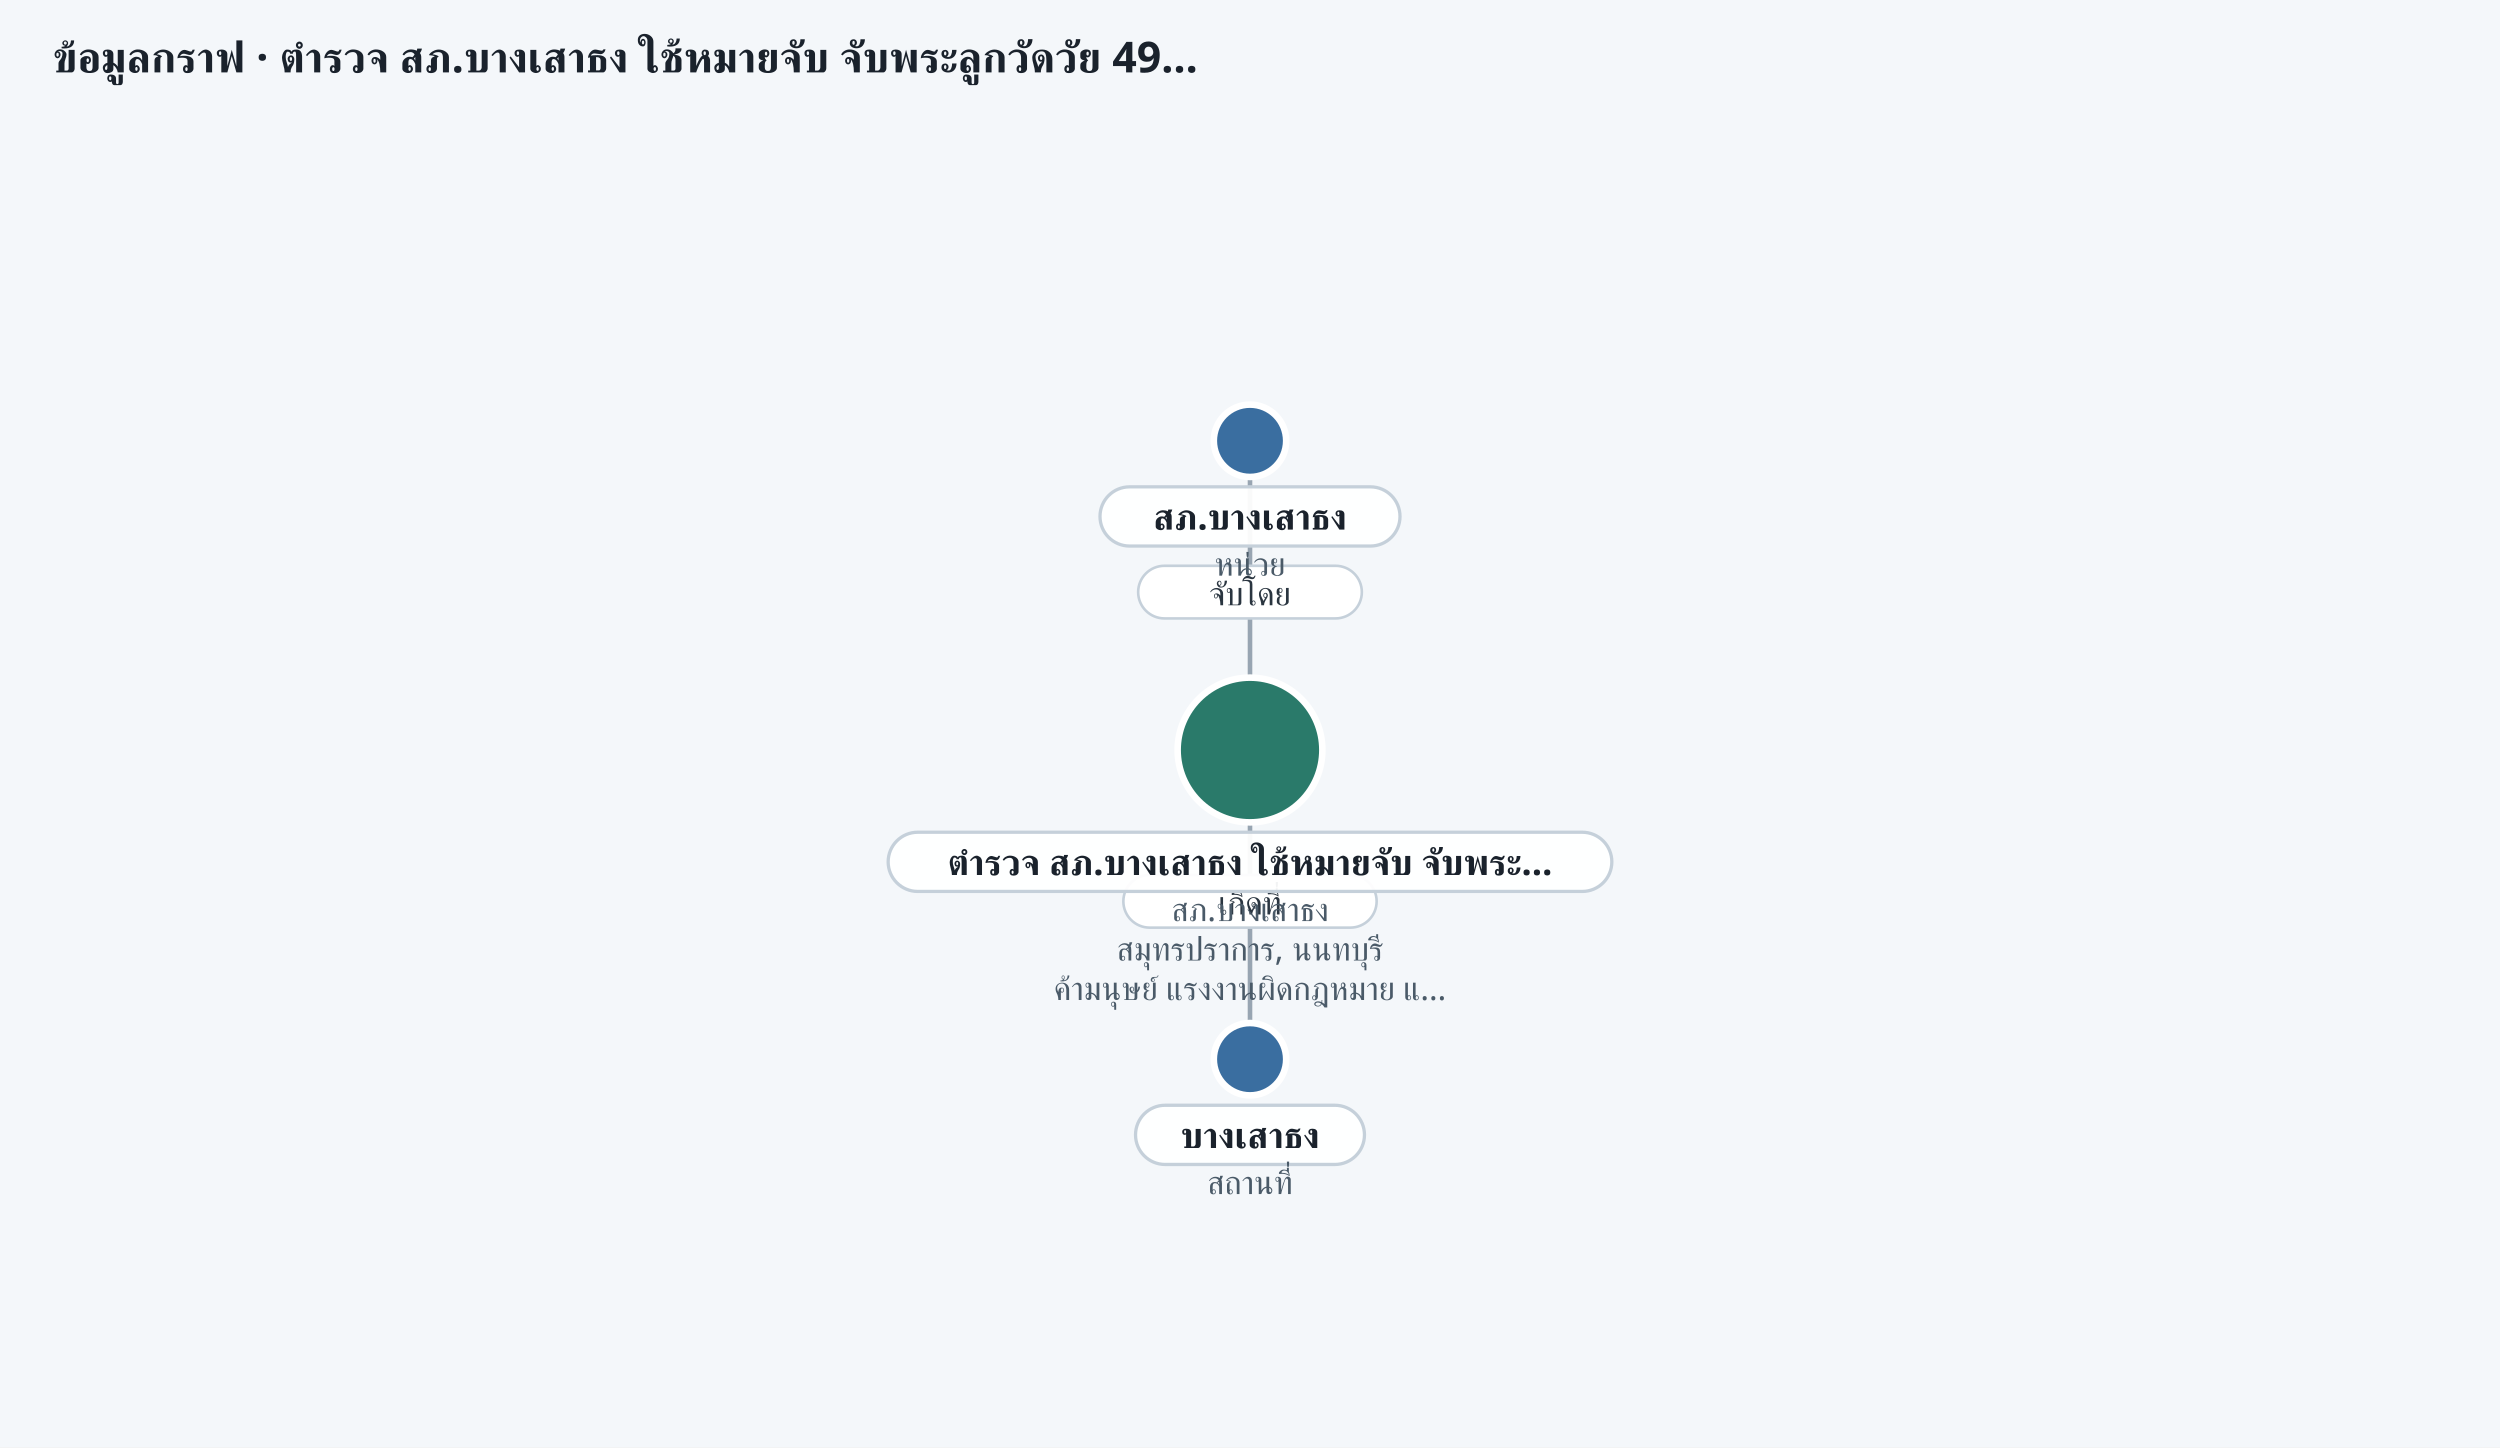
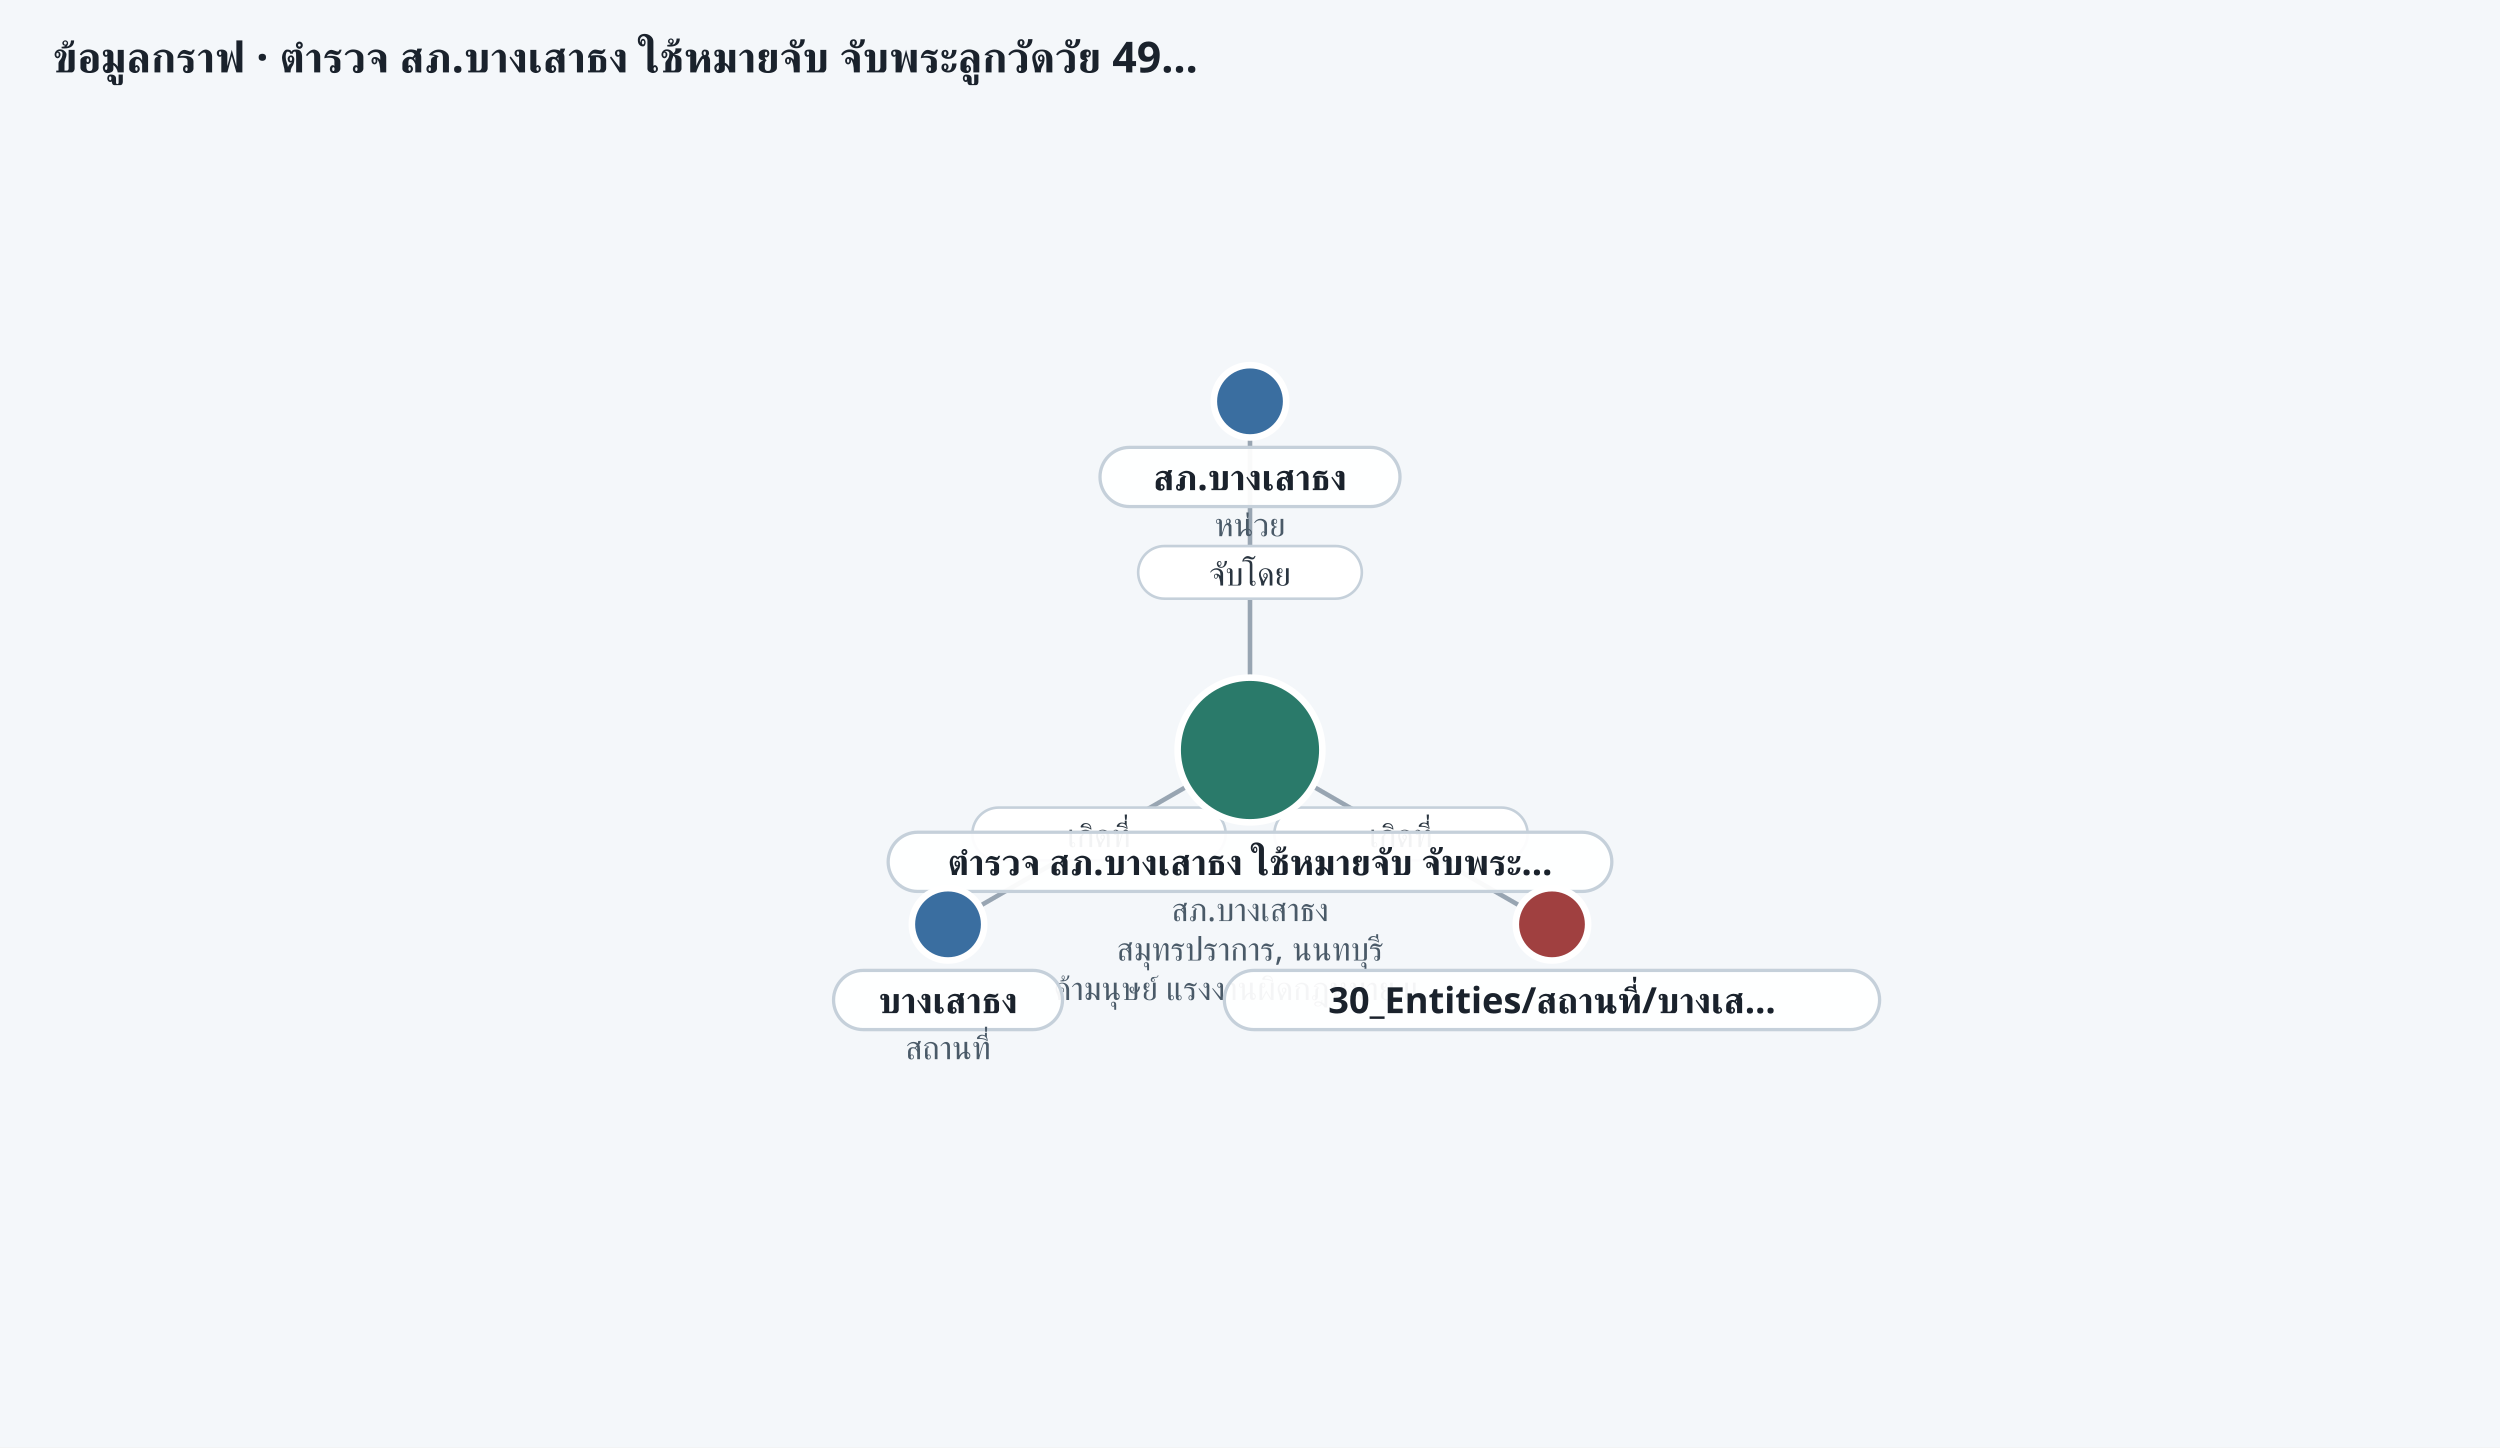
<svg xmlns="http://www.w3.org/2000/svg" width="760" height="440" viewBox="0 0 760 440" role="img" aria-label="ego graph 20261026-human-01">
  <rect width="100%" height="100%" fill="#f4f7fa" />
  <text x="16" y="22" font-size="13" font-weight="700" fill="#1a222c" font-family="Sarabun, Anuphan, sans-serif">ข้อมูลกราฟ · ตำรวจ สภ.บางเสาธง ใช้หมายจับ จับพระลูกวัดวัย 49…</text>
-   <line x1="380.0" y1="228.0" x2="380.0" y2="134.0" stroke="#7a8a9a" stroke-width="1.4" opacity="0.75" />
-   <rect x="346.0" y="172.0" width="68.0" height="16" rx="8" fill="#fff" stroke="#c5d0da" stroke-width="0.8" />
-   <text x="380.0" y="184.0" text-anchor="middle" font-size="10" fill="#2a3540" font-family="Sarabun, Anuphan, sans-serif">จับโดย</text>
-   <line x1="380.0" y1="228.0" x2="380.0" y2="322.0" stroke="#7a8a9a" stroke-width="1.4" opacity="0.75" />
-   <rect x="341.5" y="266.0" width="77.0" height="16" rx="8" fill="#fff" stroke="#c5d0da" stroke-width="0.8" />
-   <text x="380.0" y="278.0" text-anchor="middle" font-size="10" fill="#2a3540" font-family="Sarabun, Anuphan, sans-serif">เกิดที่</text>
+   <line x1="380.0" y1="228.0" x2="380.0" y2="122.0" stroke="#7a8a9a" stroke-width="1.4" opacity="0.75" />
+   <rect x="346.0" y="166.0" width="68.0" height="16" rx="8" fill="#fff" stroke="#c5d0da" stroke-width="0.8" />
+   <text x="380.0" y="178.0" text-anchor="middle" font-size="10" fill="#2a3540" font-family="Sarabun, Anuphan, sans-serif">จับโดย</text>
+   <line x1="380.0" y1="228.0" x2="471.8" y2="281.0" stroke="#7a8a9a" stroke-width="1.4" opacity="0.75" />
+   <rect x="387.4" y="245.5" width="77.0" height="16" rx="8" fill="#fff" stroke="#c5d0da" stroke-width="0.8" />
+   <text x="425.9" y="257.5" text-anchor="middle" font-size="10" fill="#2a3540" font-family="Sarabun, Anuphan, sans-serif">เกิดที่</text>
+   <line x1="380.0" y1="228.0" x2="288.2" y2="281.0" stroke="#7a8a9a" stroke-width="1.4" opacity="0.75" />
+   <rect x="295.6" y="245.5" width="77.0" height="16" rx="8" fill="#fff" stroke="#c5d0da" stroke-width="0.8" />
+   <text x="334.1" y="257.5" text-anchor="middle" font-size="10" fill="#2a3540" font-family="Sarabun, Anuphan, sans-serif">เกิดที่</text>
  <circle cx="380.0" cy="228.0" r="22" fill="#2a7a6a" stroke="#fff" stroke-width="2" />
  <rect x="270.0" y="253.0" width="220.0" height="18" rx="9" fill="rgba(255,255,255,0.94)" stroke="#c5d0da" />
  <text x="380.0" y="266.0" text-anchor="middle" font-size="11" font-weight="600" fill="#1a222c" font-family="Sarabun, Anuphan, sans-serif">ตำรวจ สภ.บางเสาธง ใช้หมายจับ จับพระ…</text>
  <text x="380.0" y="280.0" text-anchor="middle" font-size="10" fill="#4a5a68" font-family="Sarabun, Anuphan, sans-serif">สภ.บางเสาธง</text>
  <text x="380.0" y="292.0" text-anchor="middle" font-size="10" fill="#4a5a68" font-family="Sarabun, Anuphan, sans-serif">สมุทรปราการ, นนทบุรี</text>
  <text x="380.0" y="304.0" text-anchor="middle" font-size="10" fill="#4a5a68" font-family="Sarabun, Anuphan, sans-serif">ค้ามนุษย์ แรงงานผิดกฎหมาย แ…</text>
-   <circle cx="380.0" cy="134.0" r="11" fill="#3a6ea0" stroke="#fff" stroke-width="2" />
-   <rect x="334.4" y="148.0" width="91.2" height="18" rx="9" fill="rgba(255,255,255,0.94)" stroke="#c5d0da" />
-   <text x="380.0" y="161.0" text-anchor="middle" font-size="11" font-weight="600" fill="#1a222c" font-family="Sarabun, Anuphan, sans-serif">สภ.บางเสาธง</text>
-   <text x="380.0" y="175.0" text-anchor="middle" font-size="10" fill="#4a5a68" font-family="Sarabun, Anuphan, sans-serif">หน่วย</text>
-   <circle cx="380.0" cy="322.0" r="11" fill="#3a6ea0" stroke="#fff" stroke-width="2" />
-   <rect x="345.2" y="336.0" width="69.6" height="18" rx="9" fill="rgba(255,255,255,0.94)" stroke="#c5d0da" />
-   <text x="380.0" y="349.0" text-anchor="middle" font-size="11" font-weight="600" fill="#1a222c" font-family="Sarabun, Anuphan, sans-serif">บางเสาธง</text>
-   <text x="380.0" y="363.0" text-anchor="middle" font-size="10" fill="#4a5a68" font-family="Sarabun, Anuphan, sans-serif">สถานที่</text>
+   <circle cx="380.0" cy="122.0" r="11" fill="#3a6ea0" stroke="#fff" stroke-width="2" />
+   <rect x="334.4" y="136.0" width="91.2" height="18" rx="9" fill="rgba(255,255,255,0.94)" stroke="#c5d0da" />
+   <text x="380.0" y="149.0" text-anchor="middle" font-size="11" font-weight="600" fill="#1a222c" font-family="Sarabun, Anuphan, sans-serif">สภ.บางเสาธง</text>
+   <text x="380.0" y="163.0" text-anchor="middle" font-size="10" fill="#4a5a68" font-family="Sarabun, Anuphan, sans-serif">หน่วย</text>
+   <circle cx="471.8" cy="281.0" r="11" fill="#a04040" stroke="#fff" stroke-width="2" />
+   <rect x="372.2" y="295.0" width="199.2" height="18" rx="9" fill="rgba(255,255,255,0.94)" stroke="#c5d0da" />
+   <text x="471.8" y="308.0" text-anchor="middle" font-size="11" font-weight="600" fill="#1a222c" font-family="Sarabun, Anuphan, sans-serif">30_Entities/สถานที่/บางเส…</text>
+   <circle cx="288.2" cy="281.0" r="11" fill="#3a6ea0" stroke="#fff" stroke-width="2" />
+   <rect x="253.4" y="295.0" width="69.6" height="18" rx="9" fill="rgba(255,255,255,0.94)" stroke="#c5d0da" />
+   <text x="288.2" y="308.0" text-anchor="middle" font-size="11" font-weight="600" fill="#1a222c" font-family="Sarabun, Anuphan, sans-serif">บางเสาธง</text>
+   <text x="288.2" y="322.0" text-anchor="middle" font-size="10" fill="#4a5a68" font-family="Sarabun, Anuphan, sans-serif">สถานที่</text>
</svg>
